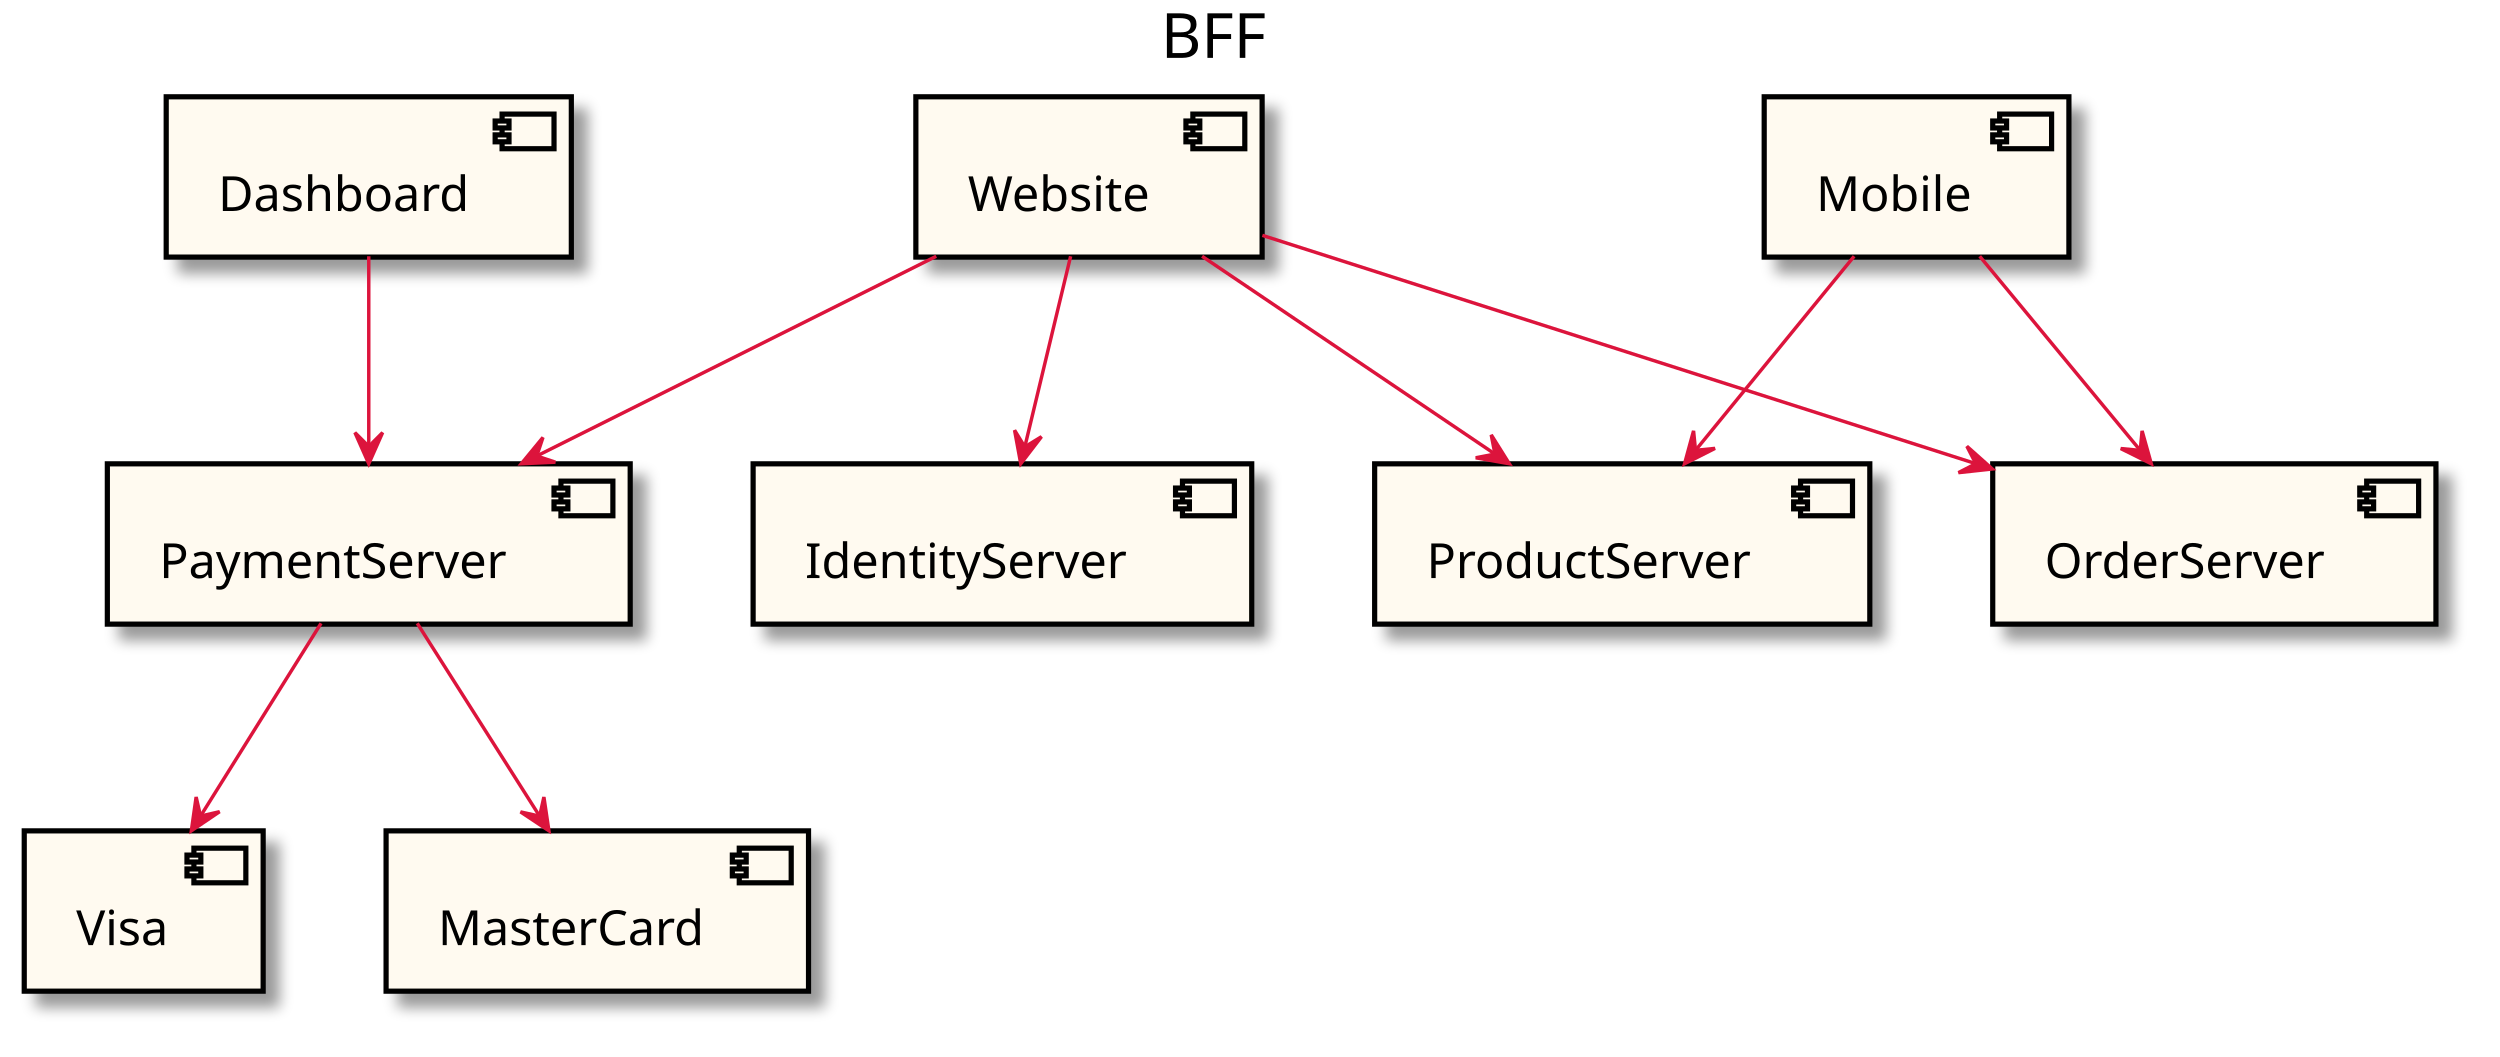
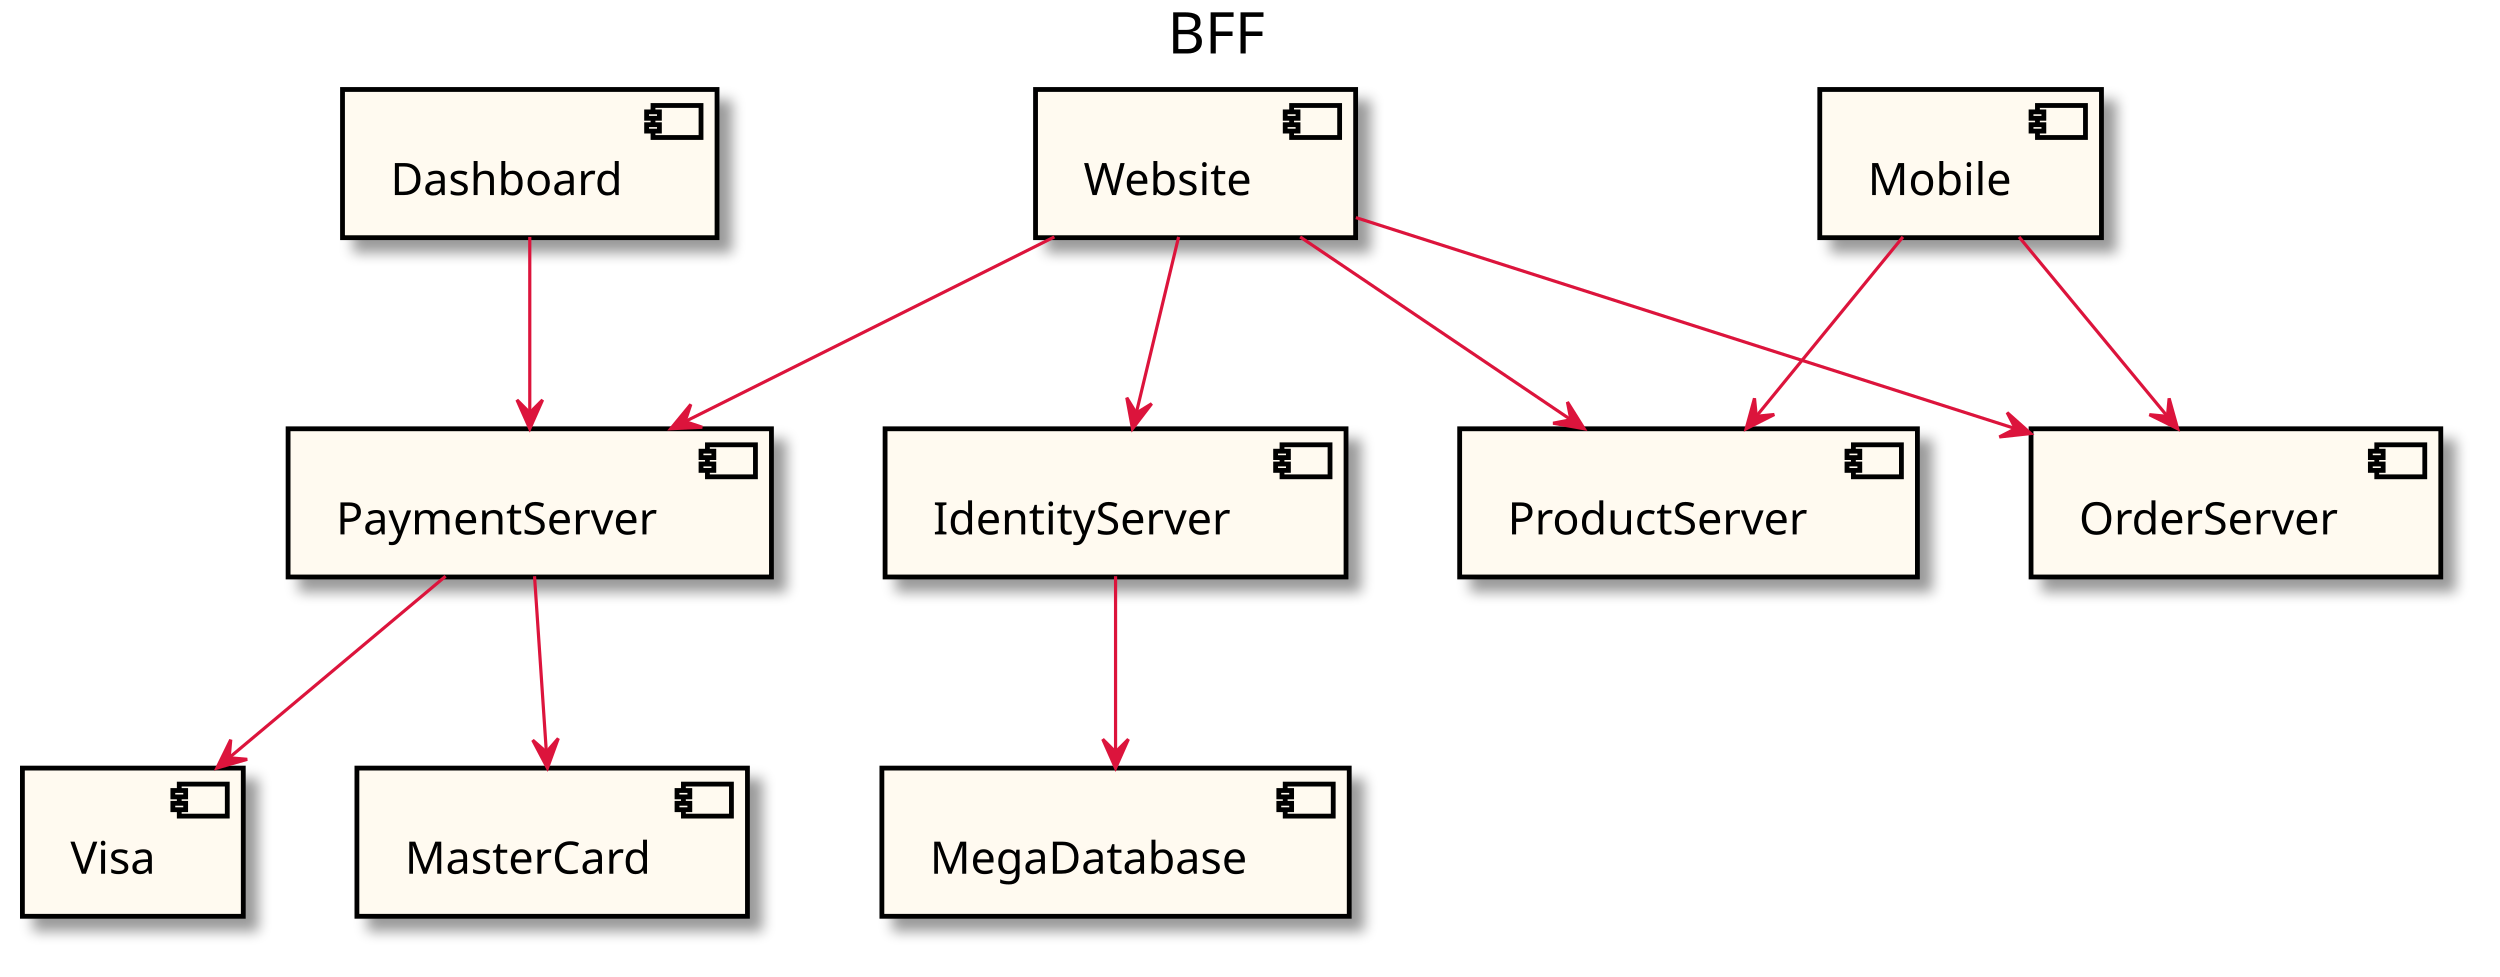
- <svg xmlns="http://www.w3.org/2000/svg" contentScriptType="application/ecmascript" contentStyleType="text/css" height="305px" preserveAspectRatio="none" style="width:722px;height:305px;" version="1.1" viewBox="0 0 722 305" width="722px" zoomAndPan="magnify">
+ <svg xmlns="http://www.w3.org/2000/svg" contentScriptType="application/ecmascript" contentStyleType="text/css" height="305px" preserveAspectRatio="none" style="width:781px;height:305px;" version="1.1" viewBox="0 0 781 305" width="781px" zoomAndPan="magnify">
  <defs>
-     <filter height="300%" id="fuxbzhyiqysjj" width="300%" x="-1" y="-1">
+     <filter height="300%" id="f65wy9bs1kogx" width="300%" x="-1" y="-1">
      <feGaussianBlur result="blurOut" stdDeviation="2.0" />
      <feColorMatrix in="blurOut" result="blurOut2" type="matrix" values="0 0 0 0 0 0 0 0 0 0 0 0 0 0 0 0 0 0 .4 0" />
      <feOffset dx="4.0" dy="4.0" in="blurOut2" result="blurOut3" />
      <feBlend in="SourceGraphic" in2="blurOut3" mode="normal" />
    </filter>
  </defs>
  <g>
-     <text fill="#000000" font-family="sans-serif" font-size="18" lengthAdjust="spacingAndGlyphs" textLength="34" x="335.25" y="16.708">BFF</text>
-     <rect fill="#FFFAF0" filter="url(#fuxbzhyiqysjj)" height="46.297" style="stroke: #000000; stroke-width: 1.5;" width="151" x="31" y="133.953" />
-     <rect fill="#FFFAF0" height="10" style="stroke: #000000; stroke-width: 1.5;" width="15" x="162" y="138.953" />
-     <rect fill="#FFFAF0" height="2" style="stroke: #000000; stroke-width: 1.5;" width="4" x="160" y="140.953" />
-     <rect fill="#FFFAF0" height="2" style="stroke: #000000; stroke-width: 1.5;" width="4" x="160" y="144.953" />
-     <text fill="#000000" font-family="sans-serif" font-size="14" lengthAdjust="spacingAndGlyphs" textLength="111" x="46" y="166.948">PaymentServer</text>
-     <rect fill="#FFFAF0" filter="url(#fuxbzhyiqysjj)" height="46.297" style="stroke: #000000; stroke-width: 1.5;" width="69" x="7" y="239.953" />
+     <text fill="#000000" font-family="sans-serif" font-size="18" lengthAdjust="spacingAndGlyphs" textLength="34" x="364.75" y="16.708">BFF</text>
+     <rect fill="#FFFAF0" filter="url(#f65wy9bs1kogx)" height="46.297" style="stroke: #000000; stroke-width: 1.5;" width="144" x="276.5" y="133.953" />
+     <rect fill="#FFFAF0" height="10" style="stroke: #000000; stroke-width: 1.5;" width="15" x="400.5" y="138.953" />
+     <rect fill="#FFFAF0" height="2" style="stroke: #000000; stroke-width: 1.5;" width="4" x="398.5" y="140.953" />
+     <rect fill="#FFFAF0" height="2" style="stroke: #000000; stroke-width: 1.5;" width="4" x="398.5" y="144.953" />
+     <text fill="#000000" font-family="sans-serif" font-size="14" lengthAdjust="spacingAndGlyphs" textLength="104" x="291.5" y="166.948">IdentityServer</text>
+     <rect fill="#FFFAF0" filter="url(#f65wy9bs1kogx)" height="46.297" style="stroke: #000000; stroke-width: 1.5;" width="146" x="275.5" y="239.953" />
+     <rect fill="#FFFAF0" height="10" style="stroke: #000000; stroke-width: 1.5;" width="15" x="401.5" y="244.953" />
+     <rect fill="#FFFAF0" height="2" style="stroke: #000000; stroke-width: 1.5;" width="4" x="399.5" y="246.953" />
+     <rect fill="#FFFAF0" height="2" style="stroke: #000000; stroke-width: 1.5;" width="4" x="399.5" y="250.953" />
+     <text fill="#000000" font-family="sans-serif" font-size="14" lengthAdjust="spacingAndGlyphs" textLength="106" x="290.5" y="272.948">MegaDatabase</text>
+     <rect fill="#FFFAF0" filter="url(#f65wy9bs1kogx)" height="46.297" style="stroke: #000000; stroke-width: 1.5;" width="151" x="90" y="133.953" />
+     <rect fill="#FFFAF0" height="10" style="stroke: #000000; stroke-width: 1.5;" width="15" x="221" y="138.953" />
+     <rect fill="#FFFAF0" height="2" style="stroke: #000000; stroke-width: 1.5;" width="4" x="219" y="140.953" />
+     <rect fill="#FFFAF0" height="2" style="stroke: #000000; stroke-width: 1.5;" width="4" x="219" y="144.953" />
+     <text fill="#000000" font-family="sans-serif" font-size="14" lengthAdjust="spacingAndGlyphs" textLength="111" x="105" y="166.948">PaymentServer</text>
+     <rect fill="#FFFAF0" filter="url(#f65wy9bs1kogx)" height="46.297" style="stroke: #000000; stroke-width: 1.5;" width="69" x="7" y="239.953" />
    <rect fill="#FFFAF0" height="10" style="stroke: #000000; stroke-width: 1.5;" width="15" x="56" y="244.953" />
    <rect fill="#FFFAF0" height="2" style="stroke: #000000; stroke-width: 1.5;" width="4" x="54" y="246.953" />
    <rect fill="#FFFAF0" height="2" style="stroke: #000000; stroke-width: 1.5;" width="4" x="54" y="250.953" />
    <text fill="#000000" font-family="sans-serif" font-size="14" lengthAdjust="spacingAndGlyphs" textLength="29" x="22" y="272.948">Visa</text>
-     <rect fill="#FFFAF0" filter="url(#fuxbzhyiqysjj)" height="46.297" style="stroke: #000000; stroke-width: 1.5;" width="122" x="111.5" y="239.953" />
+     <rect fill="#FFFAF0" filter="url(#f65wy9bs1kogx)" height="46.297" style="stroke: #000000; stroke-width: 1.5;" width="122" x="111.5" y="239.953" />
    <rect fill="#FFFAF0" height="10" style="stroke: #000000; stroke-width: 1.5;" width="15" x="213.5" y="244.953" />
    <rect fill="#FFFAF0" height="2" style="stroke: #000000; stroke-width: 1.5;" width="4" x="211.5" y="246.953" />
    <rect fill="#FFFAF0" height="2" style="stroke: #000000; stroke-width: 1.5;" width="4" x="211.5" y="250.953" />
    <text fill="#000000" font-family="sans-serif" font-size="14" lengthAdjust="spacingAndGlyphs" textLength="82" x="126.5" y="272.948">MasterCard</text>
-     <rect fill="#FFFAF0" filter="url(#fuxbzhyiqysjj)" height="46.297" style="stroke: #000000; stroke-width: 1.5;" width="117" x="48" y="27.953" />
-     <rect fill="#FFFAF0" height="10" style="stroke: #000000; stroke-width: 1.5;" width="15" x="145" y="32.953" />
-     <rect fill="#FFFAF0" height="2" style="stroke: #000000; stroke-width: 1.5;" width="4" x="143" y="34.953" />
-     <rect fill="#FFFAF0" height="2" style="stroke: #000000; stroke-width: 1.5;" width="4" x="143" y="38.953" />
-     <text fill="#000000" font-family="sans-serif" font-size="14" lengthAdjust="spacingAndGlyphs" textLength="77" x="63" y="60.948">Dashboard</text>
-     <rect fill="#FFFAF0" filter="url(#fuxbzhyiqysjj)" height="46.297" style="stroke: #000000; stroke-width: 1.5;" width="88" x="509.5" y="27.953" />
-     <rect fill="#FFFAF0" height="10" style="stroke: #000000; stroke-width: 1.5;" width="15" x="577.5" y="32.953" />
-     <rect fill="#FFFAF0" height="2" style="stroke: #000000; stroke-width: 1.5;" width="4" x="575.5" y="34.953" />
-     <rect fill="#FFFAF0" height="2" style="stroke: #000000; stroke-width: 1.5;" width="4" x="575.5" y="38.953" />
-     <text fill="#000000" font-family="sans-serif" font-size="14" lengthAdjust="spacingAndGlyphs" textLength="48" x="524.5" y="60.948">Mobile</text>
-     <rect fill="#FFFAF0" filter="url(#fuxbzhyiqysjj)" height="46.297" style="stroke: #000000; stroke-width: 1.5;" width="143" x="397" y="133.953" />
-     <rect fill="#FFFAF0" height="10" style="stroke: #000000; stroke-width: 1.5;" width="15" x="520" y="138.953" />
-     <rect fill="#FFFAF0" height="2" style="stroke: #000000; stroke-width: 1.5;" width="4" x="518" y="140.953" />
-     <rect fill="#FFFAF0" height="2" style="stroke: #000000; stroke-width: 1.5;" width="4" x="518" y="144.953" />
-     <text fill="#000000" font-family="sans-serif" font-size="14" lengthAdjust="spacingAndGlyphs" textLength="103" x="412" y="166.948">ProductServer</text>
-     <rect fill="#FFFAF0" filter="url(#fuxbzhyiqysjj)" height="46.297" style="stroke: #000000; stroke-width: 1.5;" width="128" x="575.5" y="133.953" />
-     <rect fill="#FFFAF0" height="10" style="stroke: #000000; stroke-width: 1.5;" width="15" x="683.5" y="138.953" />
-     <rect fill="#FFFAF0" height="2" style="stroke: #000000; stroke-width: 1.5;" width="4" x="681.5" y="140.953" />
-     <rect fill="#FFFAF0" height="2" style="stroke: #000000; stroke-width: 1.5;" width="4" x="681.5" y="144.953" />
-     <text fill="#000000" font-family="sans-serif" font-size="14" lengthAdjust="spacingAndGlyphs" textLength="88" x="590.5" y="166.948">OrderServer</text>
-     <rect fill="#FFFAF0" filter="url(#fuxbzhyiqysjj)" height="46.297" style="stroke: #000000; stroke-width: 1.5;" width="100" x="264.5" y="27.953" />
-     <rect fill="#FFFAF0" height="10" style="stroke: #000000; stroke-width: 1.5;" width="15" x="344.5" y="32.953" />
-     <rect fill="#FFFAF0" height="2" style="stroke: #000000; stroke-width: 1.5;" width="4" x="342.5" y="34.953" />
-     <rect fill="#FFFAF0" height="2" style="stroke: #000000; stroke-width: 1.5;" width="4" x="342.5" y="38.953" />
-     <text fill="#000000" font-family="sans-serif" font-size="14" lengthAdjust="spacingAndGlyphs" textLength="60" x="279.5" y="60.948">Website</text>
-     <rect fill="#FFFAF0" filter="url(#fuxbzhyiqysjj)" height="46.297" style="stroke: #000000; stroke-width: 1.5;" width="144" x="217.5" y="133.953" />
-     <rect fill="#FFFAF0" height="10" style="stroke: #000000; stroke-width: 1.5;" width="15" x="341.5" y="138.953" />
-     <rect fill="#FFFAF0" height="2" style="stroke: #000000; stroke-width: 1.5;" width="4" x="339.5" y="140.953" />
-     <rect fill="#FFFAF0" height="2" style="stroke: #000000; stroke-width: 1.5;" width="4" x="339.5" y="144.953" />
-     <text fill="#000000" font-family="sans-serif" font-size="14" lengthAdjust="spacingAndGlyphs" textLength="104" x="232.5" y="166.948">IdentityServer</text>
-     <path d="M92.715,180.009 C82.546,196.279 68.669,218.482 57.925,235.673 " fill="none" id="_0-&gt;_1" style="stroke: #DC143C; stroke-width: 1.0;" />
-     <polygon fill="#DC143C" points="55.265,239.929,63.427,234.417,57.915,235.689,56.643,230.177,55.265,239.929" style="stroke: #DC143C; stroke-width: 1.0;" />
-     <path d="M120.497,180.009 C130.822,196.279 144.913,218.482 155.822,235.673 " fill="none" id="_0-&gt;_2" style="stroke: #DC143C; stroke-width: 1.0;" />
-     <polygon fill="#DC143C" points="158.523,239.929,157.078,230.187,155.844,235.708,150.323,234.474,158.523,239.929" style="stroke: #DC143C; stroke-width: 1.0;" />
-     <path d="M106.5,74.009 C106.5,90.003 106.5,111.731 106.5,128.795 " fill="none" id="_3-&gt;_0" style="stroke: #DC143C; stroke-width: 1.0;" />
-     <polygon fill="#DC143C" points="106.5,133.929,110.5,124.929,106.5,128.929,102.5,124.929,106.5,133.929" style="stroke: #DC143C; stroke-width: 1.0;" />
-     <path d="M535.474,74.009 C522.176,90.279 504.029,112.482 489.979,129.673 " fill="none" id="_4-&gt;_5" style="stroke: #DC143C; stroke-width: 1.0;" />
-     <polygon fill="#DC143C" points="486.5,133.929,495.293,129.492,489.664,130.058,489.099,124.429,486.5,133.929" style="stroke: #DC143C; stroke-width: 1.0;" />
-     <path d="M571.738,74.009 C585.193,90.279 603.553,112.482 617.769,129.673 " fill="none" id="_4-&gt;_6" style="stroke: #DC143C; stroke-width: 1.0;" />
-     <polygon fill="#DC143C" points="621.288,133.929,618.636,124.444,618.102,130.076,612.47,129.542,621.288,133.929" style="stroke: #DC143C; stroke-width: 1.0;" />
-     <path d="M309.198,74.009 C305.353,90.003 300.13,111.731 296.028,128.795 " fill="none" id="_7-&gt;_8" style="stroke: #DC143C; stroke-width: 1.0;" />
-     <polygon fill="#DC143C" points="294.794,133.929,300.787,126.113,295.963,129.068,293.008,124.243,294.794,133.929" style="stroke: #DC143C; stroke-width: 1.0;" />
-     <path d="M347.159,74.009 C371.865,90.693 405.808,113.615 431.513,130.974 " fill="none" id="_7-&gt;_5" style="stroke: #DC143C; stroke-width: 1.0;" />
-     <polygon fill="#DC143C" points="435.888,133.929,430.666,125.579,431.744,131.132,426.19,132.21,435.888,133.929" style="stroke: #DC143C; stroke-width: 1.0;" />
-     <path d="M364.569,67.975 C419.753,85.634 508.868,114.151 570.615,133.91 " fill="none" id="_7-&gt;_6" style="stroke: #DC143C; stroke-width: 1.0;" />
-     <polygon fill="#DC143C" points="575.384,135.436,568.032,128.883,570.622,133.912,565.593,136.502,575.384,135.436" style="stroke: #DC143C; stroke-width: 1.0;" />
-     <path d="M270.389,74.009 C236.607,90.9 190.037,114.185 155.171,131.617 " fill="none" id="_7-&gt;_0" style="stroke: #DC143C; stroke-width: 1.0;" />
-     <polygon fill="#DC143C" points="150.548,133.929,160.387,133.479,155.02,131.692,156.807,126.325,150.548,133.929" style="stroke: #DC143C; stroke-width: 1.0;" />
+     <rect fill="#FFFAF0" filter="url(#f65wy9bs1kogx)" height="46.297" style="stroke: #000000; stroke-width: 1.5;" width="117" x="107" y="27.953" />
+     <rect fill="#FFFAF0" height="10" style="stroke: #000000; stroke-width: 1.5;" width="15" x="204" y="32.953" />
+     <rect fill="#FFFAF0" height="2" style="stroke: #000000; stroke-width: 1.5;" width="4" x="202" y="34.953" />
+     <rect fill="#FFFAF0" height="2" style="stroke: #000000; stroke-width: 1.5;" width="4" x="202" y="38.953" />
+     <text fill="#000000" font-family="sans-serif" font-size="14" lengthAdjust="spacingAndGlyphs" textLength="77" x="122" y="60.948">Dashboard</text>
+     <rect fill="#FFFAF0" filter="url(#f65wy9bs1kogx)" height="46.297" style="stroke: #000000; stroke-width: 1.5;" width="88" x="568.5" y="27.953" />
+     <rect fill="#FFFAF0" height="10" style="stroke: #000000; stroke-width: 1.5;" width="15" x="636.5" y="32.953" />
+     <rect fill="#FFFAF0" height="2" style="stroke: #000000; stroke-width: 1.5;" width="4" x="634.5" y="34.953" />
+     <rect fill="#FFFAF0" height="2" style="stroke: #000000; stroke-width: 1.5;" width="4" x="634.5" y="38.953" />
+     <text fill="#000000" font-family="sans-serif" font-size="14" lengthAdjust="spacingAndGlyphs" textLength="48" x="583.5" y="60.948">Mobile</text>
+     <rect fill="#FFFAF0" filter="url(#f65wy9bs1kogx)" height="46.297" style="stroke: #000000; stroke-width: 1.5;" width="143" x="456" y="133.953" />
+     <rect fill="#FFFAF0" height="10" style="stroke: #000000; stroke-width: 1.5;" width="15" x="579" y="138.953" />
+     <rect fill="#FFFAF0" height="2" style="stroke: #000000; stroke-width: 1.5;" width="4" x="577" y="140.953" />
+     <rect fill="#FFFAF0" height="2" style="stroke: #000000; stroke-width: 1.5;" width="4" x="577" y="144.953" />
+     <text fill="#000000" font-family="sans-serif" font-size="14" lengthAdjust="spacingAndGlyphs" textLength="103" x="471" y="166.948">ProductServer</text>
+     <rect fill="#FFFAF0" filter="url(#f65wy9bs1kogx)" height="46.297" style="stroke: #000000; stroke-width: 1.5;" width="128" x="634.5" y="133.953" />
+     <rect fill="#FFFAF0" height="10" style="stroke: #000000; stroke-width: 1.5;" width="15" x="742.5" y="138.953" />
+     <rect fill="#FFFAF0" height="2" style="stroke: #000000; stroke-width: 1.5;" width="4" x="740.5" y="140.953" />
+     <rect fill="#FFFAF0" height="2" style="stroke: #000000; stroke-width: 1.5;" width="4" x="740.5" y="144.953" />
+     <text fill="#000000" font-family="sans-serif" font-size="14" lengthAdjust="spacingAndGlyphs" textLength="88" x="649.5" y="166.948">OrderServer</text>
+     <rect fill="#FFFAF0" filter="url(#f65wy9bs1kogx)" height="46.297" style="stroke: #000000; stroke-width: 1.5;" width="100" x="323.5" y="27.953" />
+     <rect fill="#FFFAF0" height="10" style="stroke: #000000; stroke-width: 1.5;" width="15" x="403.5" y="32.953" />
+     <rect fill="#FFFAF0" height="2" style="stroke: #000000; stroke-width: 1.5;" width="4" x="401.5" y="34.953" />
+     <rect fill="#FFFAF0" height="2" style="stroke: #000000; stroke-width: 1.5;" width="4" x="401.5" y="38.953" />
+     <text fill="#000000" font-family="sans-serif" font-size="14" lengthAdjust="spacingAndGlyphs" textLength="60" x="338.5" y="60.948">Website</text>
+     <path d="M348.5,180.009 C348.5,196.003 348.5,217.732 348.5,234.795 " fill="none" id="_0-&gt;_1" style="stroke: #DC143C; stroke-width: 1.0;" />
+     <polygon fill="#DC143C" points="348.5,239.929,352.5,230.929,348.5,234.929,344.5,230.929,348.5,239.929" style="stroke: #DC143C; stroke-width: 1.0;" />
+     <path d="M139.203,180.009 C119.475,196.555 92.431,219.237 71.797,236.543 " fill="none" id="_2-&gt;_3" style="stroke: #DC143C; stroke-width: 1.0;" />
+     <polygon fill="#DC143C" points="67.759,239.929,77.225,237.21,71.59,236.716,72.085,231.081,67.759,239.929" style="stroke: #DC143C; stroke-width: 1.0;" />
+     <path d="M166.985,180.009 C168.061,196.003 169.524,217.732 170.672,234.795 " fill="none" id="_2-&gt;_4" style="stroke: #DC143C; stroke-width: 1.0;" />
+     <polygon fill="#DC143C" points="171.018,239.929,174.404,230.681,170.682,234.94,166.423,231.218,171.018,239.929" style="stroke: #DC143C; stroke-width: 1.0;" />
+     <path d="M165.5,74.009 C165.5,90.003 165.5,111.731 165.5,128.795 " fill="none" id="_5-&gt;_2" style="stroke: #DC143C; stroke-width: 1.0;" />
+     <polygon fill="#DC143C" points="165.5,133.929,169.5,124.929,165.5,128.929,161.5,124.929,165.5,133.929" style="stroke: #DC143C; stroke-width: 1.0;" />
+     <path d="M594.474,74.009 C581.176,90.279 563.029,112.482 548.979,129.673 " fill="none" id="_6-&gt;_7" style="stroke: #DC143C; stroke-width: 1.0;" />
+     <polygon fill="#DC143C" points="545.5,133.929,554.293,129.492,548.664,130.058,548.098,124.429,545.5,133.929" style="stroke: #DC143C; stroke-width: 1.0;" />
+     <path d="M630.738,74.009 C644.193,90.279 662.553,112.482 676.769,129.673 " fill="none" id="_6-&gt;_8" style="stroke: #DC143C; stroke-width: 1.0;" />
+     <polygon fill="#DC143C" points="680.288,133.929,677.636,124.444,677.102,130.076,671.47,129.542,680.288,133.929" style="stroke: #DC143C; stroke-width: 1.0;" />
+     <path d="M368.198,74.009 C364.353,90.003 359.13,111.731 355.028,128.795 " fill="none" id="_9-&gt;_0" style="stroke: #DC143C; stroke-width: 1.0;" />
+     <polygon fill="#DC143C" points="353.794,133.929,359.787,126.113,354.963,129.068,352.008,124.243,353.794,133.929" style="stroke: #DC143C; stroke-width: 1.0;" />
+     <path d="M406.159,74.009 C430.865,90.693 464.808,113.615 490.513,130.974 " fill="none" id="_9-&gt;_7" style="stroke: #DC143C; stroke-width: 1.0;" />
+     <polygon fill="#DC143C" points="494.888,133.929,489.666,125.579,490.744,131.132,485.19,132.21,494.888,133.929" style="stroke: #DC143C; stroke-width: 1.0;" />
+     <path d="M423.569,67.975 C478.753,85.634 567.868,114.151 629.615,133.91 " fill="none" id="_9-&gt;_8" style="stroke: #DC143C; stroke-width: 1.0;" />
+     <polygon fill="#DC143C" points="634.384,135.436,627.032,128.883,629.622,133.912,624.593,136.502,634.384,135.436" style="stroke: #DC143C; stroke-width: 1.0;" />
+     <path d="M329.389,74.009 C295.607,90.9 249.037,114.185 214.171,131.617 " fill="none" id="_9-&gt;_2" style="stroke: #DC143C; stroke-width: 1.0;" />
+     <polygon fill="#DC143C" points="209.548,133.929,219.387,133.479,214.02,131.692,215.807,126.325,209.548,133.929" style="stroke: #DC143C; stroke-width: 1.0;" />
  </g>
</svg>
